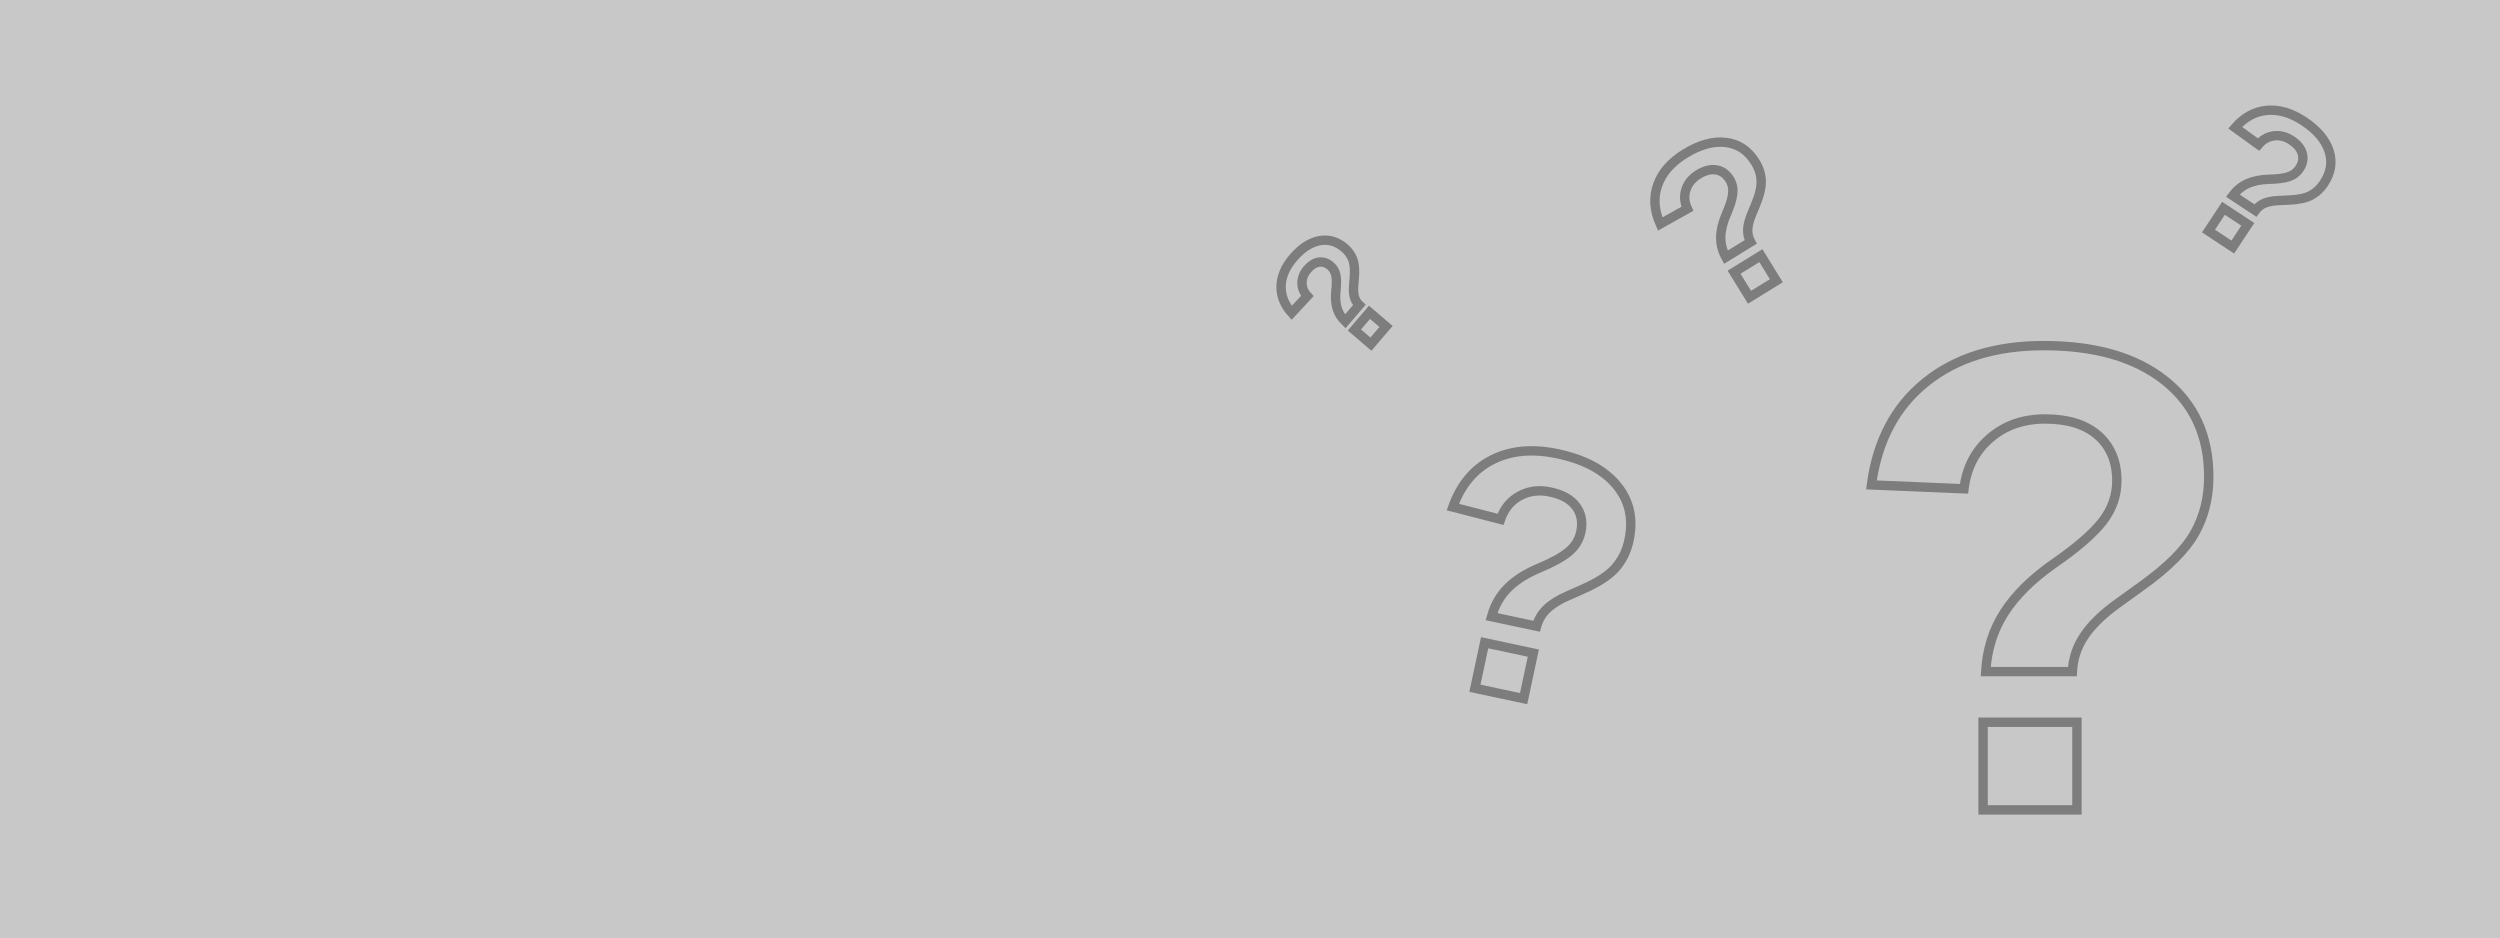
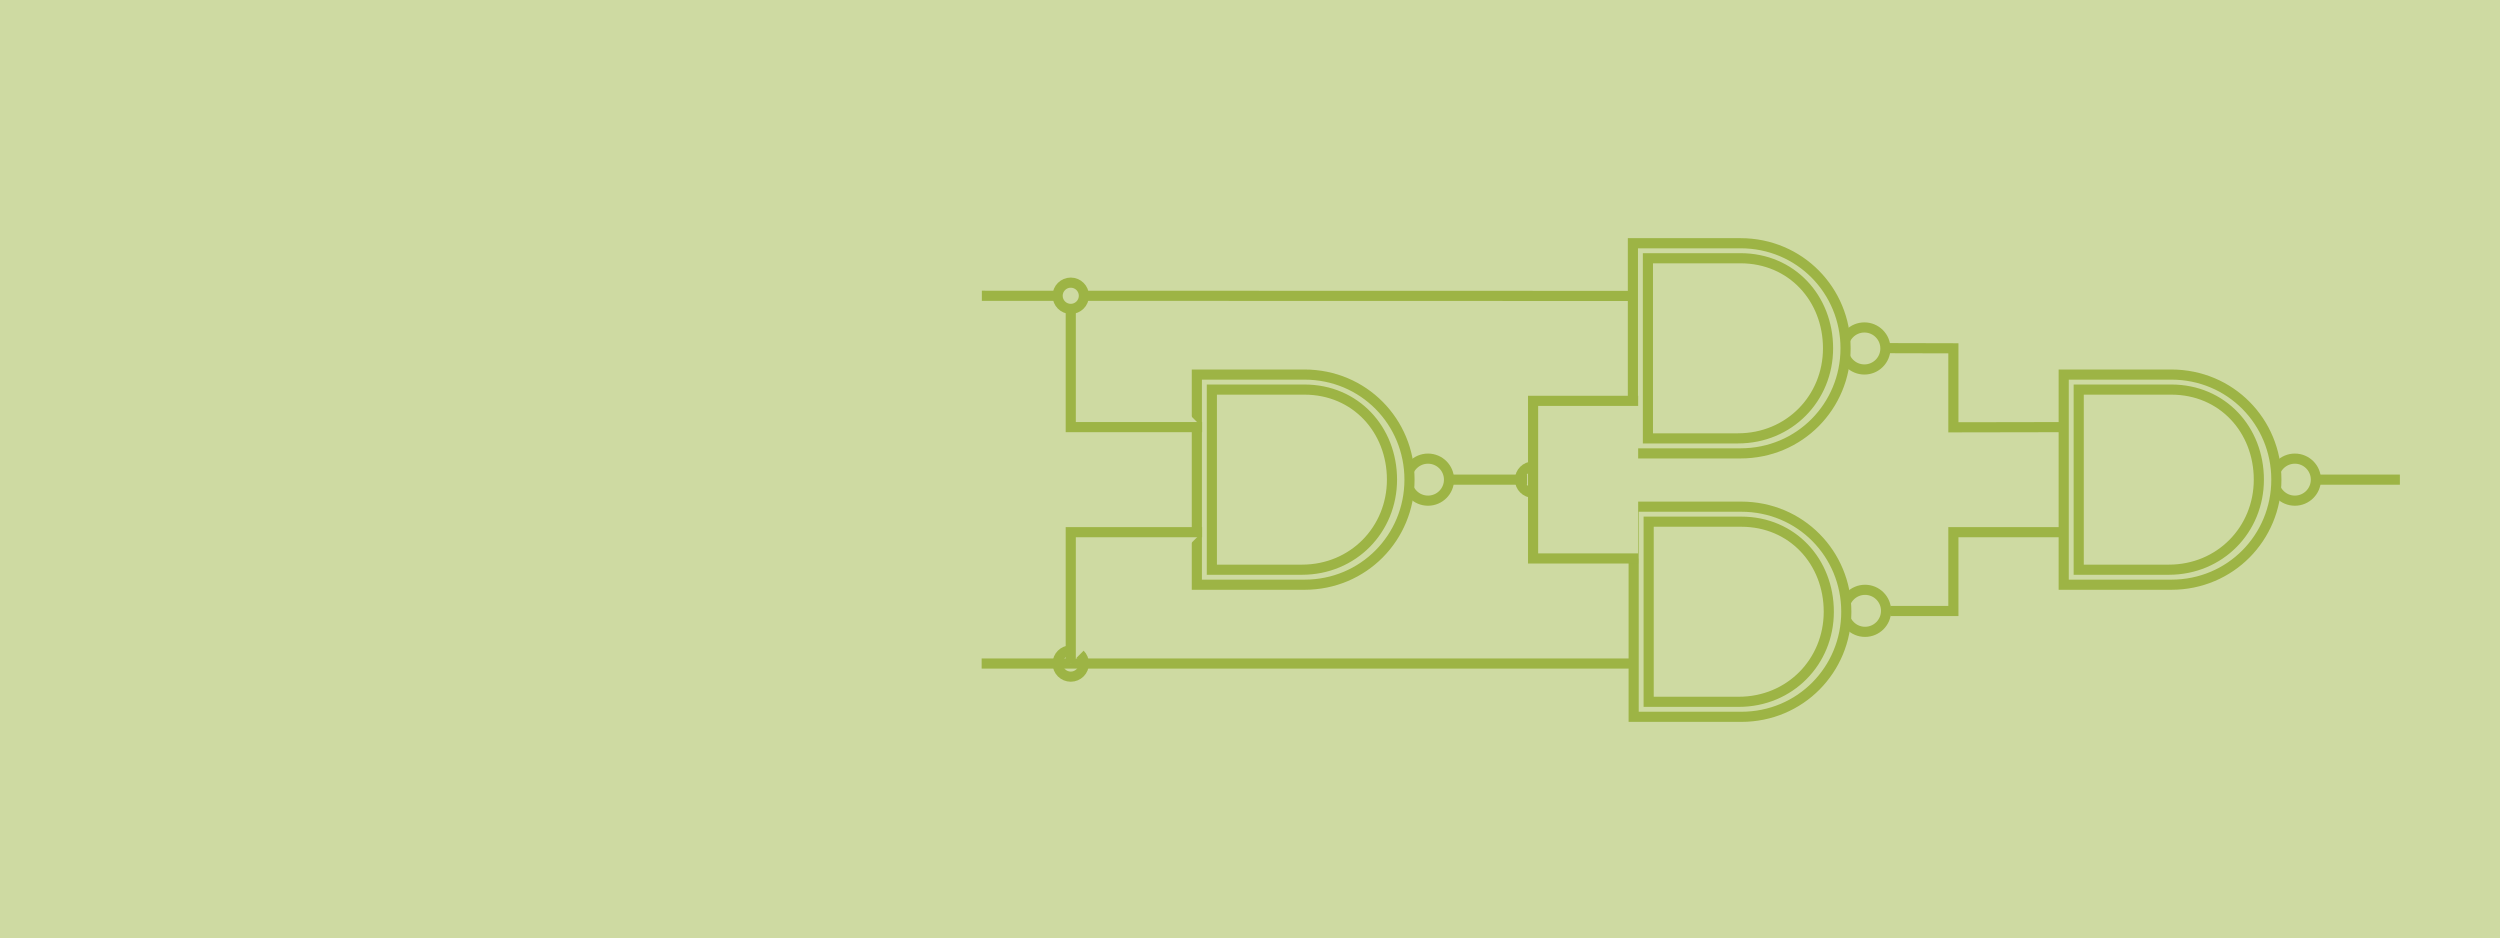
- <svg xmlns="http://www.w3.org/2000/svg" width="200mm" height="75mm" viewBox="0 0 200 75" version="1.1" id="svg1">
-   <defs id="defs1" />
+ <svg xmlns="http://www.w3.org/2000/svg" width="200" height="75" viewBox="0 0 52.917 19.844" version="1.1" id="svg1" xml:space="preserve">
+   <defs id="defs1">
+     <path id="MJX-21-TEX-N-AC" d="M56 323T56 336T70 356H596Q603 353 611 343V102Q598 89 591 89Q587 89 584 90T579 94T575 98T572 102L571 209V316H70Q56 323 56 336Z" />
+     <path id="MJX-21-TEX-N-A0" d="" />
+     <path id="MJX-21-TEX-N-28" d="M94 250Q94 319 104 381T127 488T164 576T202 643T244 695T277 729T302 750H315H319Q333 750 333 741Q333 738 316 720T275 667T226 581T184 443T167 250T184 58T225 -81T274 -167T316 -220T333 -241Q333 -250 318 -250H315H302L274 -226Q180 -141 137 -14T94 250Z" />
+     <path id="MJX-21-TEX-I-1D45D" d="M23 287Q24 290 25 295T30 317T40 348T55 381T75 411T101 433T134 442Q209 442 230 378L240 387Q302 442 358 442Q423 442 460 395T497 281Q497 173 421 82T249 -10Q227 -10 210 -4Q199 1 187 11T168 28L161 36Q160 35 139 -51T118 -138Q118 -144 126 -145T163 -148H188Q194 -155 194 -157T191 -175Q188 -187 185 -190T172 -194Q170 -194 161 -194T127 -193T65 -192Q-5 -192 -24 -194H-32Q-39 -187 -39 -183Q-37 -156 -26 -148H-6Q28 -147 33 -136Q36 -130 94 103T155 350Q156 355 156 364Q156 405 131 405Q109 405 94 377T71 316T59 280Q57 278 43 278H29Q23 284 23 287ZM178 102Q200 26 252 26Q282 26 310 49T356 107Q374 141 392 215T411 325V331Q411 405 350 405Q339 405 328 402T306 393T286 380T269 365T254 350T243 336T235 326L232 322Q232 321 229 308T218 264T204 212Q178 106 178 102Z" />
+     <path id="MJX-21-TEX-N-2227" d="M318 591Q325 598 333 598Q344 598 348 591Q349 590 414 445T545 151T611 -4Q609 -22 591 -22Q588 -22 586 -21T581 -20T577 -17T575 -13T572 -9T570 -4L333 528L96 -4Q87 -20 80 -21Q78 -22 75 -22Q57 -22 55 -4Q55 2 120 150T251 444T318 591Z" />
+     <path id="MJX-21-TEX-I-1D45E" d="M33 157Q33 258 109 349T280 441Q340 441 372 389Q373 390 377 395T388 406T404 418Q438 442 450 442Q454 442 457 439T460 434Q460 425 391 149Q320 -135 320 -139Q320 -147 365 -148H390Q396 -156 396 -157T393 -175Q389 -188 383 -194H370Q339 -192 262 -192Q234 -192 211 -192T174 -192T157 -193Q143 -193 143 -185Q143 -182 145 -170Q149 -154 152 -151T172 -148Q220 -148 230 -141Q238 -136 258 -53T279 32Q279 33 272 29Q224 -10 172 -10Q117 -10 75 30T33 157ZM352 326Q329 405 277 405Q242 405 210 374T160 293Q131 214 119 129Q119 126 119 118T118 106Q118 61 136 44T179 26Q233 26 290 98L298 109L352 326Z" />
+     <path id="MJX-21-TEX-N-29" d="M60 749L64 750Q69 750 74 750H86L114 726Q208 641 251 514T294 250Q294 182 284 119T261 12T224 -76T186 -143T145 -194T113 -227T90 -246Q87 -249 86 -250H74Q66 -250 63 -250T58 -247T55 -238Q56 -237 66 -225Q221 -64 221 250T66 725Q56 737 55 738Q55 746 60 749Z" />
+     <path id="MJX-21-TEX-N-27F9" d="M1218 514Q1218 525 1234 525Q1239 525 1242 525T1247 525T1251 524T1253 523T1255 520T1257 517T1260 512Q1297 438 1358 381T1469 300T1565 263Q1582 258 1582 250T1573 239T1536 228T1478 204Q1334 134 1260 -12Q1256 -21 1253 -22T1238 -24Q1218 -24 1218 -17Q1218 -13 1223 0Q1258 69 1309 123L1319 133H70Q56 140 56 153Q56 168 72 173H1363L1373 181Q1412 211 1490 250Q1489 251 1472 259T1427 283T1373 319L1363 327H710L707 328L390 327H72Q56 332 56 347Q56 360 70 367H1319L1309 377Q1276 412 1247 458T1218 514Z" />
+     <path id="MJX-21-TEX-N-2228" d="M55 580Q56 587 61 592T75 598Q86 598 96 580L333 48L570 580Q579 596 586 597Q588 598 591 598Q609 598 611 580Q611 574 546 426T415 132T348 -15Q343 -22 333 -22T318 -15Q317 -14 252 131T121 425T55 580Z" />
+     <clipPath clipPathUnits="userSpaceOnUse" id="clipPath1">
+       <path d="M0 0 L565 0 L565 196 L0 196 L0 0 Z" id="path1" />
+     </clipPath>
+     <clipPath clipPathUnits="userSpaceOnUse" id="clipPath2">
+       <path d="M889 397 L1454 397 L1454 593 L889 593 L889 397 Z" id="path2" />
+     </clipPath>
+   </defs>
  <g id="layer1">
-     <rect style="fill:#c8c8c8;stroke:#fd984b;stroke-width:0.756;fill-opacity:1" id="rect1" width="775.164" height="260.016" x="-358.575" y="-75.28" transform="matrix(0.3546508,0,0,0.3546508,99.66308,19.58199)" />
-     <text xml:space="preserve" style="font-style:normal;font-variant:normal;font-weight:normal;font-stretch:normal;font-size:13.333px;line-height:normal;font-family:'Latin Modern Mono Light';-inkscape-font-specification:'Latin Modern Mono Light, ';font-variant-ligatures:normal;font-variant-position:normal;font-variant-caps:normal;font-variant-numeric:normal;font-variant-alternates:normal;font-variant-east-asian:normal;font-feature-settings:normal;font-variation-settings:normal;text-indent:0;text-align:start;text-decoration-line:none;text-decoration-style:solid;text-decoration-color:#000000;letter-spacing:normal;word-spacing:normal;text-transform:none;writing-mode:lr-tb;direction:ltr;text-orientation:mixed;dominant-baseline:auto;baseline-shift:baseline;text-anchor:start;white-space:normal;shape-padding:0;shape-margin:0;inline-size:0;opacity:0.99;vector-effect:none;fill:none;fill-opacity:1;stroke:#000000;stroke-width:1.002;stroke-linecap:butt;stroke-linejoin:miter;stroke-miterlimit:4;stroke-dasharray:none;stroke-dashoffset:0;stroke-opacity:1;-inkscape-stroke:none;stop-color:#000000;stop-opacity:1" x="536.541" y="188.499" id="text1" transform="matrix(4.999914,0,0,4.999914,-2544.616,-879.3303)">
-       <tspan id="tspan1" x="536.541" y="188.499" style="font-style:normal;font-variant:normal;font-weight:normal;font-stretch:normal;font-family:System-ui;-inkscape-font-specification:System-ui" />
-     </text>
-     <g id="g1" transform="matrix(0.3546508,0,0,0.3546508,143.4713,25.24986)" style="fill:none;fill-opacity:1;stroke:#7d7d7d;stroke-width:2.115;stroke-dasharray:none;stroke-opacity:1">
-       <text x="10.711" y="111.5" id="text2996" xml:space="preserve" style="font-style:normal;font-weight:normal;font-size:144px;line-height:125%;font-family:Sans;-inkscape-font-specification:Sans;letter-spacing:0px;word-spacing:0px;fill:none;fill-opacity:1;stroke:#7d7d7d;stroke-width:2.115;stroke-dasharray:none;stroke-opacity:1">
-         <tspan x="10.711" y="111.5" id="tspan2998" style="font-style:normal;font-variant:normal;font-weight:bold;font-stretch:normal;font-size:150px;font-family:Arial;-inkscape-font-specification:'Arial Bold';fill:none;fill-opacity:1;stroke:#7d7d7d;stroke-width:2.115;stroke-dasharray:none;stroke-opacity:1">?</tspan>
-       </text>
-     </g>
-     <g id="g2" transform="matrix(0.3546508,0,0,0.3546508,103.3541,19.77591)" style="fill:none;stroke:#7d7d7d;stroke-width:2.115;stroke-dasharray:none;stroke-opacity:1">
-       <text x="71.143" y="63.799" id="text2996-9" xml:space="preserve" style="font-style:normal;font-weight:normal;font-size:48.394px;line-height:125%;font-family:Sans;-inkscape-font-specification:Sans;letter-spacing:0px;word-spacing:0px;fill:none;fill-opacity:1;stroke:#7d7d7d;stroke-width:2.115;stroke-dasharray:none;stroke-opacity:1" transform="rotate(-31.66495)">
-         <tspan x="71.143" y="63.799" id="tspan2998-7" style="font-style:normal;font-variant:normal;font-weight:bold;font-stretch:normal;font-size:50.41px;font-family:Arial;-inkscape-font-specification:'Arial Bold';fill:none;stroke:#7d7d7d;stroke-width:2.115;stroke-dasharray:none;stroke-opacity:1">?</tspan>
-       </text>
-       <g id="g2-6" transform="translate(-36.00747,21.57784)" style="fill:none;stroke:#7d7d7d;stroke-width:2.115;stroke-dasharray:none;stroke-opacity:1">
-         <text x="74.781" y="60.091" id="text2996-5" xml:space="preserve" style="font-style:normal;font-weight:normal;font-size:76.484px;line-height:125%;font-family:Sans;-inkscape-font-specification:Sans;letter-spacing:0px;word-spacing:0px;fill:none;fill-opacity:1;stroke:#7d7d7d;stroke-width:2.115;stroke-dasharray:none;stroke-opacity:1" transform="rotate(12.03045)">
-           <tspan x="74.781" y="60.091" id="tspan2998-6" style="font-style:normal;font-variant:normal;font-weight:bold;font-stretch:normal;font-size:79.671px;font-family:Arial;-inkscape-font-specification:'Arial Bold';fill:none;stroke:#7d7d7d;stroke-width:2.115;stroke-dasharray:none;stroke-opacity:1">?</tspan>
-         </text>
-         <text x="178.716" y="-154.817" id="text2996-5-8" xml:space="preserve" style="font-style:normal;font-weight:normal;font-size:44.714px;line-height:125%;font-family:Sans;-inkscape-font-specification:Sans;letter-spacing:0px;word-spacing:0px;fill:none;fill-opacity:1;stroke:#7d7d7d;stroke-width:2.115;stroke-dasharray:none;stroke-opacity:1" transform="rotate(33.43673)">
-           <tspan x="178.716" y="-154.817" id="tspan2998-6-8" style="font-style:normal;font-variant:normal;font-weight:bold;font-stretch:normal;font-size:46.577px;font-family:Arial;-inkscape-font-specification:'Arial Bold';fill:none;stroke:#7d7d7d;stroke-width:2.115;stroke-dasharray:none;stroke-opacity:1">?</tspan>
-         </text>
-         <text x="26.807" y="41.093" id="text2996-5-1" xml:space="preserve" style="font-style:normal;font-weight:normal;font-size:35.693px;line-height:125%;font-family:Sans;-inkscape-font-specification:Sans;letter-spacing:0px;word-spacing:0px;fill:none;fill-opacity:1;stroke:#7d7d7d;stroke-width:2.115;stroke-dasharray:none;stroke-opacity:1" transform="rotate(-49.46227)">
-           <tspan x="26.807" y="41.093" id="tspan2998-6-2" style="font-style:normal;font-variant:normal;font-weight:bold;font-stretch:normal;font-size:37.18px;font-family:Arial;-inkscape-font-specification:'Arial Bold';fill:none;stroke:#7d7d7d;stroke-width:2.115;stroke-dasharray:none;stroke-opacity:1">?</tspan>
-         </text>
-       </g>
+     <rect style="fill:#cedaa2;fill-opacity:1;stroke:none;stroke-width:0.589;stroke-dasharray:0.589, 1.767" id="rect1" width="128.252" height="61.007" x="-48.749" y="-14.196" />
+     <g id="layer1-2" transform="matrix(0.1112051,0,0,0.1112051,19.10587,4.592426)" style="fill:#cedaa2;fill-opacity:1;stroke:#9db445;stroke-width:1.93;stroke-dasharray:none;stroke-opacity:1">
+       <circle style="display:inline;overflow:visible;visibility:visible;fill:#cedaa2;fill-opacity:1;stroke:#9db445;stroke-width:1.93;stroke-linejoin:miter;stroke-dasharray:none;stroke-opacity:1;marker:none;enable-background:accumulate" id="path4008" transform="translate(108.0625,0.03125)" cx="75" cy="25" r="4" />
+       <path style="fill:#cedaa2;fill-opacity:1;stroke:#9db445;stroke-width:1.93;stroke-linecap:butt;stroke-linejoin:miter;stroke-dasharray:none;stroke-opacity:1" d="m 269,50 h 15.988" id="path6851" />
+       <circle style="display:inline;overflow:visible;visibility:visible;fill:#cedaa2;fill-opacity:1;stroke:#9db445;stroke-width:1.93;stroke-linejoin:miter;stroke-dasharray:none;stroke-opacity:1;marker:none;enable-background:accumulate" id="path2671" transform="translate(189,25)" cx="76" cy="25" r="4" />
+       <circle style="display:inline;overflow:visible;visibility:visible;fill:#cedaa2;fill-opacity:1;stroke:#9db445;stroke-width:1.544;stroke-linejoin:miter;stroke-miterlimit:4;stroke-dasharray:none;stroke-opacity:1;marker:none;enable-background:accumulate" id="path7571" transform="matrix(1.25,0,0,1.25,-11.25,18.75)" cx="105" cy="25" r="2" />
+       <circle style="display:inline;overflow:visible;visibility:visible;fill:#cedaa2;fill-opacity:1;stroke:#9db445;stroke-width:1.93;stroke-linejoin:miter;stroke-dasharray:none;stroke-opacity:1;marker:none;enable-background:accumulate" id="path8976" transform="translate(108.1875,49.96875)" cx="75" cy="25" r="4" />
+       <path style="display:inline;overflow:visible;visibility:visible;fill:#cedaa2;fill-opacity:1;stroke:#9db445;stroke-width:1.93;stroke-linejoin:miter;stroke-miterlimit:4;stroke-dasharray:none;stroke-opacity:1;marker:none;enable-background:accumulate" d="M 187.188,24.969 200,25 V 40.038 L 222,40" id="path8978" />
+       <path style="display:inline;overflow:visible;visibility:visible;fill:#cedaa2;fill-opacity:1;stroke:#9db445;stroke-width:1.93;stroke-linejoin:miter;stroke-miterlimit:4;stroke-dasharray:none;stroke-opacity:1;marker:none;enable-background:accumulate" d="m 188,75 h 12 V 60 h 22" id="path8980" />
+       <path style="display:inline;overflow:visible;visibility:visible;fill:#cedaa2;fill-opacity:1;stroke:#9db445;stroke-width:1.93;stroke-linejoin:miter;stroke-miterlimit:4;stroke-dasharray:none;stroke-opacity:1;marker:none;enable-background:accumulate" d="M 15.077,15 140.258,15.031" id="path8984" />
+       <circle style="display:inline;overflow:visible;visibility:visible;fill:#cedaa2;fill-opacity:1;stroke:#9db445;stroke-width:1.544;stroke-linejoin:miter;stroke-miterlimit:4;stroke-dasharray:none;stroke-opacity:1;marker:none;enable-background:accumulate" id="path8986" transform="matrix(1.25,0,0,1.25,-99.25,53.75)" cx="105" cy="25" r="2" />
+       <path style="display:inline;overflow:visible;visibility:visible;fill:#cedaa2;fill-opacity:1;stroke:#9db445;stroke-width:1.93;stroke-linejoin:miter;stroke-miterlimit:4;stroke-dasharray:none;stroke-opacity:1;marker:none;enable-background:accumulate" d="M 15.038,85 H 140.038" id="path8990" />
+       <path id="path2884" d="M 139,5 V 6.429 43.571 45 h 1.429 19.048 c 11.268,0 20,-9 20,-20 0,-11 -8.732,-20 -20,-20 0,0 0,0 -19.048,0 z m 2.857,2.857 c 7.977,0 13.061,0 15.238,0 1.19,0 1.786,0 2.083,0 0.149,0 0.231,0 0.268,0 0.019,0 0.025,0 0.03,0 9.761,10e-8 16.667,7.64 16.667,17.143 0,9.503 -7.382,17.143 -17.143,17.143 h -17.143 z" style="font-style:normal;font-variant:normal;font-weight:normal;font-stretch:normal;font-size:medium;line-height:normal;font-family:'Bitstream Vera Sans';-inkscape-font-specification:'Bitstream Vera Sans';text-indent:0;text-align:start;text-decoration:none;text-decoration-line:none;letter-spacing:normal;word-spacing:normal;text-transform:none;writing-mode:lr-tb;direction:ltr;text-anchor:start;display:inline;overflow:visible;visibility:visible;fill:#cedaa2;fill-opacity:1;stroke:#9db445;stroke-width:1.93;stroke-dasharray:none;stroke-opacity:1;marker:none;enable-background:accumulate" />
+       <path id="path9103" d="m 139.143,55.143 v 1.429 37.143 1.429 h 1.429 19.048 c 11.268,0 20,-9 20,-20 0,-11 -8.732,-20 -20,-20 0,0 0,0 -19.048,0 z M 142,58 c 7.977,0 13.061,0 15.238,0 1.19,0 1.786,0 2.083,0 0.149,0 0.231,0 0.268,0 0.019,0 0.025,0 0.03,0 9.761,0 16.667,7.64 16.667,17.143 0,9.503 -7.382,17.143 -17.143,17.143 H 142 Z" style="font-style:normal;font-variant:normal;font-weight:normal;font-stretch:normal;font-size:medium;line-height:normal;font-family:'Bitstream Vera Sans';-inkscape-font-specification:'Bitstream Vera Sans';text-indent:0;text-align:start;text-decoration:none;text-decoration-line:none;letter-spacing:normal;word-spacing:normal;text-transform:none;writing-mode:lr-tb;direction:ltr;text-anchor:start;display:inline;overflow:visible;visibility:visible;fill:#cedaa2;fill-opacity:1;stroke:#9db445;stroke-width:1.93;stroke-dasharray:none;stroke-opacity:1;marker:none;enable-background:accumulate" />
+       <path id="path9105" d="M 221,30 V 31.429 68.571 70 h 1.429 19.048 c 11.268,0 20,-9 20,-20 0,-11 -8.732,-20 -20,-20 0,0 0,0 -19.048,0 z m 2.857,2.857 c 7.977,0 13.061,0 15.238,0 1.19,0 1.786,0 2.083,0 0.149,0 0.231,0 0.268,0 0.019,0 0.025,0 0.03,0 9.761,0 16.667,7.64 16.667,17.143 0,9.503 -7.382,17.143 -17.143,17.143 h -17.143 z" style="font-style:normal;font-variant:normal;font-weight:normal;font-stretch:normal;font-size:medium;line-height:normal;font-family:'Bitstream Vera Sans';-inkscape-font-specification:'Bitstream Vera Sans';text-indent:0;text-align:start;text-decoration:none;text-decoration-line:none;letter-spacing:normal;word-spacing:normal;text-transform:none;writing-mode:lr-tb;direction:ltr;text-anchor:start;display:inline;overflow:visible;visibility:visible;fill:#cedaa2;fill-opacity:1;stroke:#9db445;stroke-width:1.93;stroke-dasharray:none;stroke-opacity:1;marker:none;enable-background:accumulate" />
+       <circle transform="translate(24,25)" id="path2632" style="display:inline;overflow:visible;visibility:visible;fill:#cedaa2;fill-opacity:1;stroke:#9db445;stroke-width:1.93;stroke-linejoin:miter;stroke-dasharray:none;stroke-opacity:1;marker:none;enable-background:accumulate" cx="76" cy="25" r="4" />
+       <path style="font-style:normal;font-variant:normal;font-weight:normal;font-stretch:normal;font-size:medium;line-height:normal;font-family:'Bitstream Vera Sans';-inkscape-font-specification:'Bitstream Vera Sans';text-indent:0;text-align:start;text-decoration:none;text-decoration-line:none;letter-spacing:normal;word-spacing:normal;text-transform:none;writing-mode:lr-tb;direction:ltr;text-anchor:start;display:inline;overflow:visible;visibility:visible;fill:#cedaa2;fill-opacity:1;stroke:#9db445;stroke-width:1.93;stroke-dasharray:none;stroke-opacity:1;marker:none;enable-background:accumulate" d="M 56,30 V 31.429 68.571 70 h 1.429 19.048 c 11.268,0 20,-9 20,-20 0,-11 -8.732,-20 -20,-20 0,0 0,0 -19.048,0 z m 2.857,2.857 c 7.977,0 13.061,0 15.238,0 1.19,0 1.786,0 2.083,0 0.149,0 0.231,0 0.268,0 0.019,0 0.025,0 0.03,0 9.761,0 16.667,7.64 16.667,17.143 0,9.503 -7.382,17.143 -17.143,17.143 H 58.857 Z" id="path2634" />
+       <path style="display:inline;overflow:visible;visibility:visible;opacity:1;fill:#cedaa2;fill-opacity:1;stroke:#9db445;stroke-width:1.93;stroke-linecap:butt;stroke-linejoin:miter;stroke-miterlimit:4;stroke-dasharray:none;stroke-dashoffset:0;stroke-opacity:1;marker:none;enable-background:accumulate" d="M 32,15 V 40 H 57" id="path2636" />
+       <path style="display:inline;overflow:visible;visibility:visible;opacity:1;fill:#cedaa2;fill-opacity:1;stroke:#9db445;stroke-width:1.93;stroke-linecap:butt;stroke-linejoin:miter;stroke-miterlimit:4;stroke-dasharray:none;stroke-dashoffset:0;stroke-opacity:1;marker:none;enable-background:accumulate" d="M 57,60 H 32 v 25" id="path2638" />
+       <path style="display:inline;overflow:visible;visibility:visible;opacity:1;fill:#cedaa2;fill-opacity:1;stroke:#9db445;stroke-width:1.93;stroke-linecap:butt;stroke-linejoin:miter;stroke-miterlimit:4;stroke-dasharray:none;stroke-dashoffset:0;stroke-opacity:1;marker:none;enable-background:accumulate" d="m 140,35 h -20 v 30 h 20" id="path2640" />
+       <path style="display:inline;overflow:visible;visibility:visible;opacity:1;fill:#cedaa2;fill-opacity:1;stroke:#9db445;stroke-width:1.93;stroke-linecap:butt;stroke-linejoin:miter;stroke-miterlimit:4;stroke-dasharray:none;stroke-dashoffset:0;stroke-opacity:1;marker:none;enable-background:accumulate" d="m 118.862,50 h -15" id="path2642" />
+       <circle transform="matrix(1.25,0,0,1.25,-99.25,-16.25)" id="path2644" style="display:inline;overflow:visible;visibility:visible;fill:#cedaa2;fill-opacity:1;stroke:#9db445;stroke-width:1.544;stroke-linejoin:miter;stroke-miterlimit:4;stroke-dasharray:none;stroke-opacity:1;marker:none;enable-background:accumulate" cx="105" cy="25" r="2" />
    </g>
  </g>
</svg>
